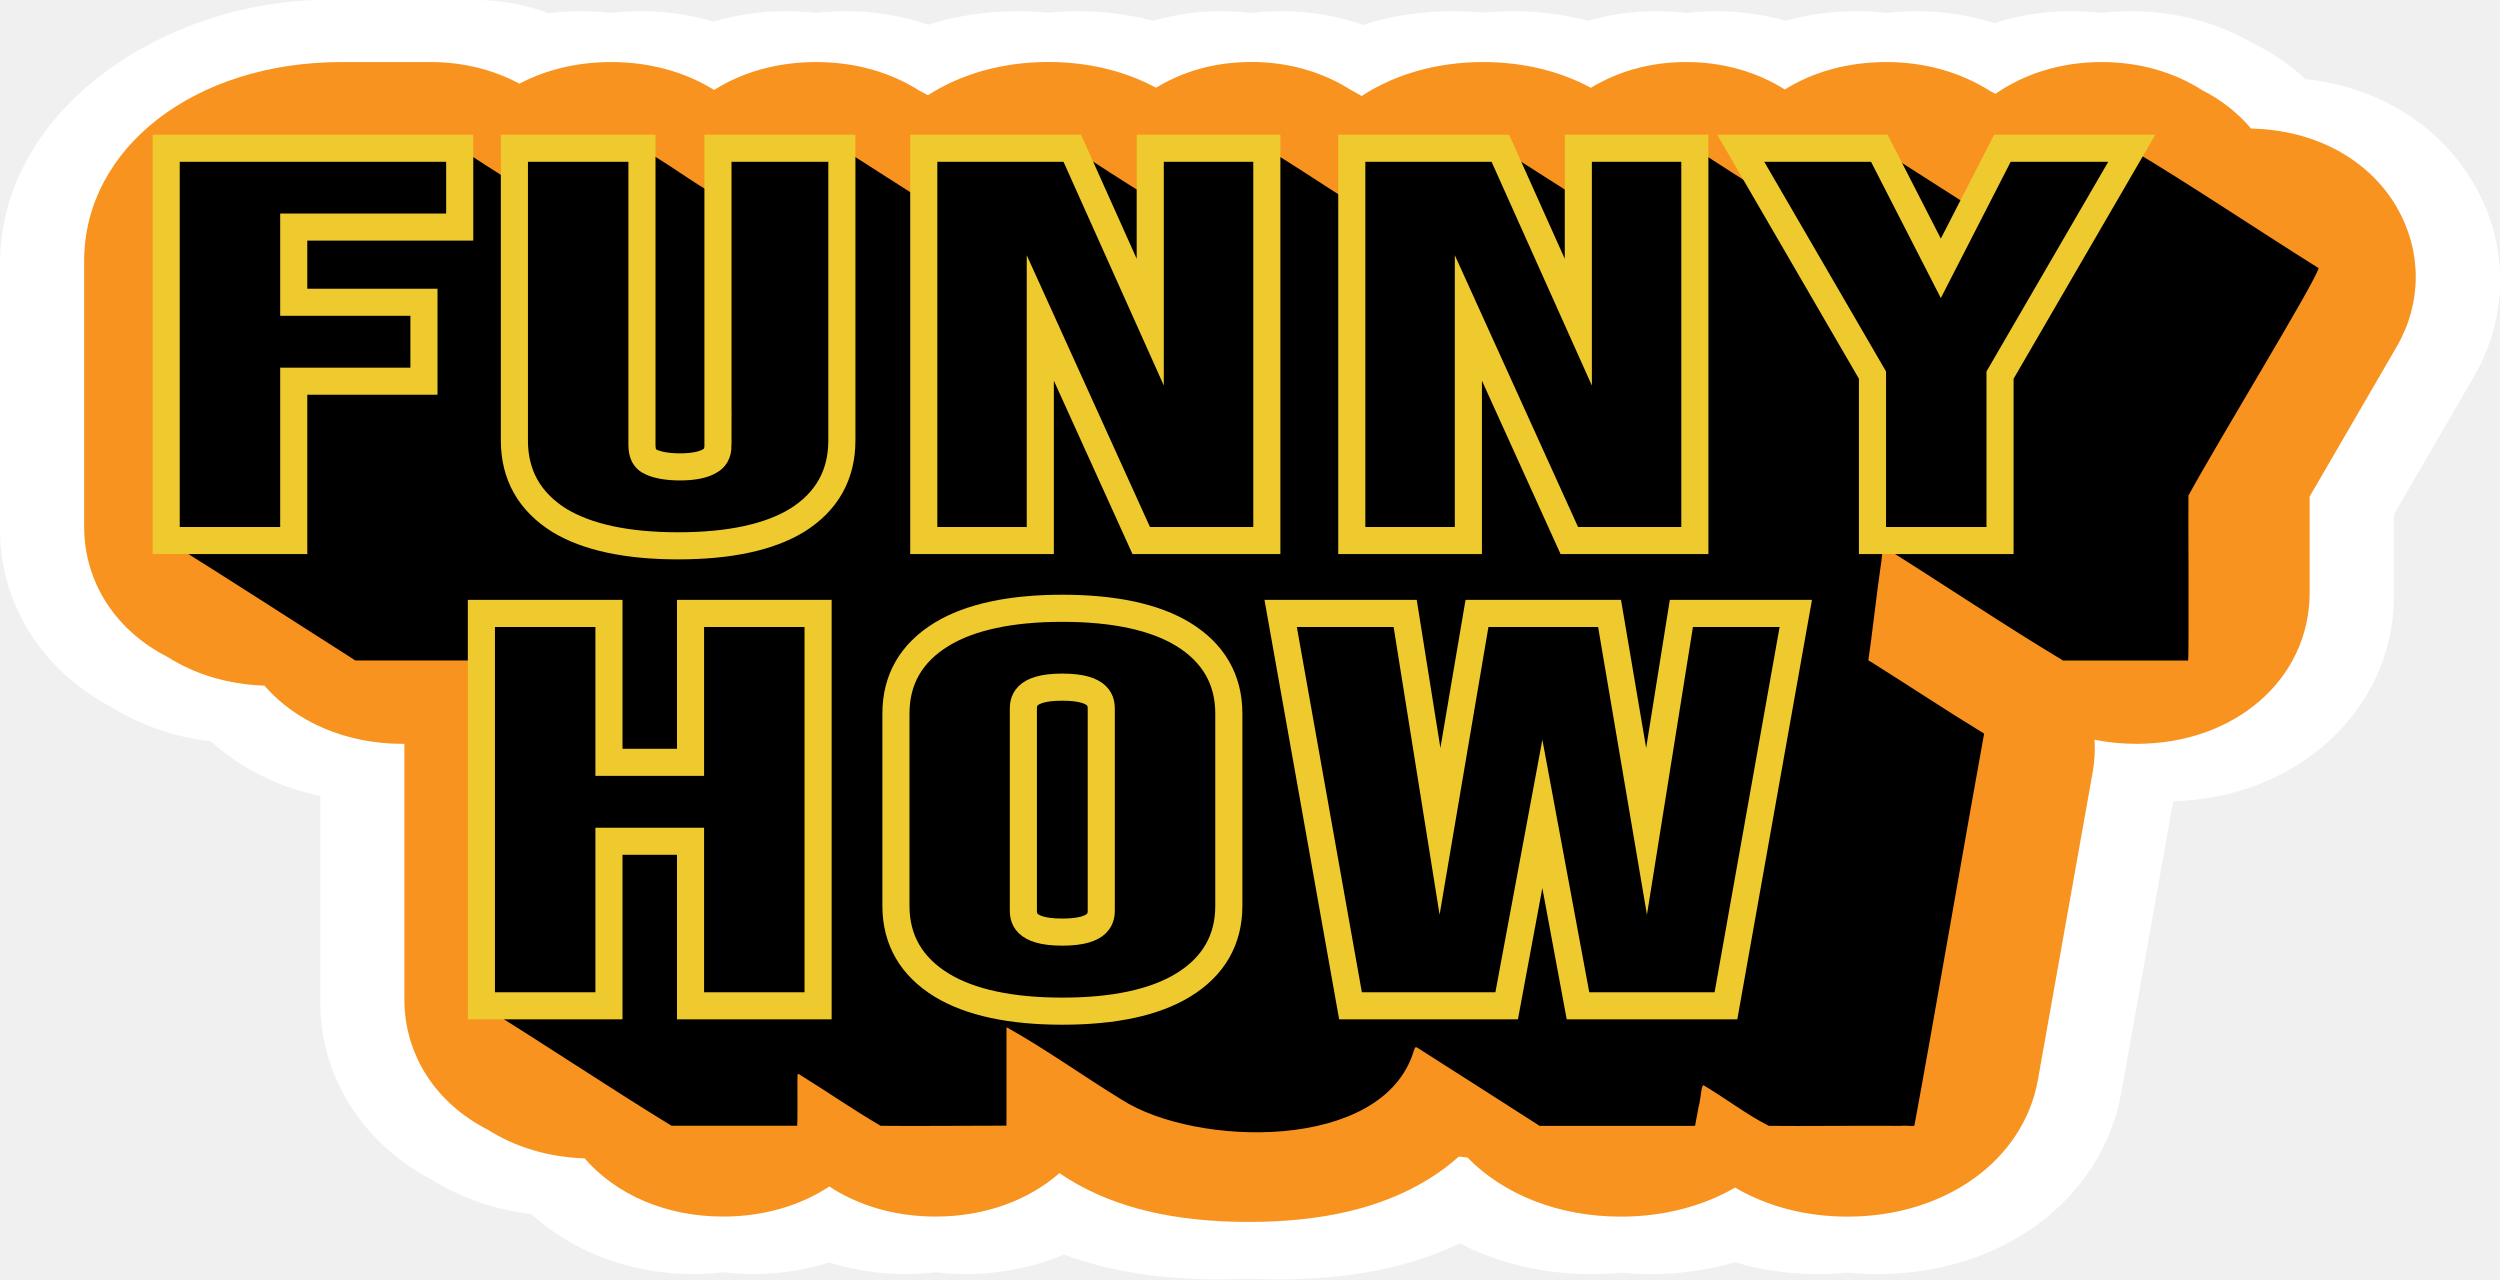
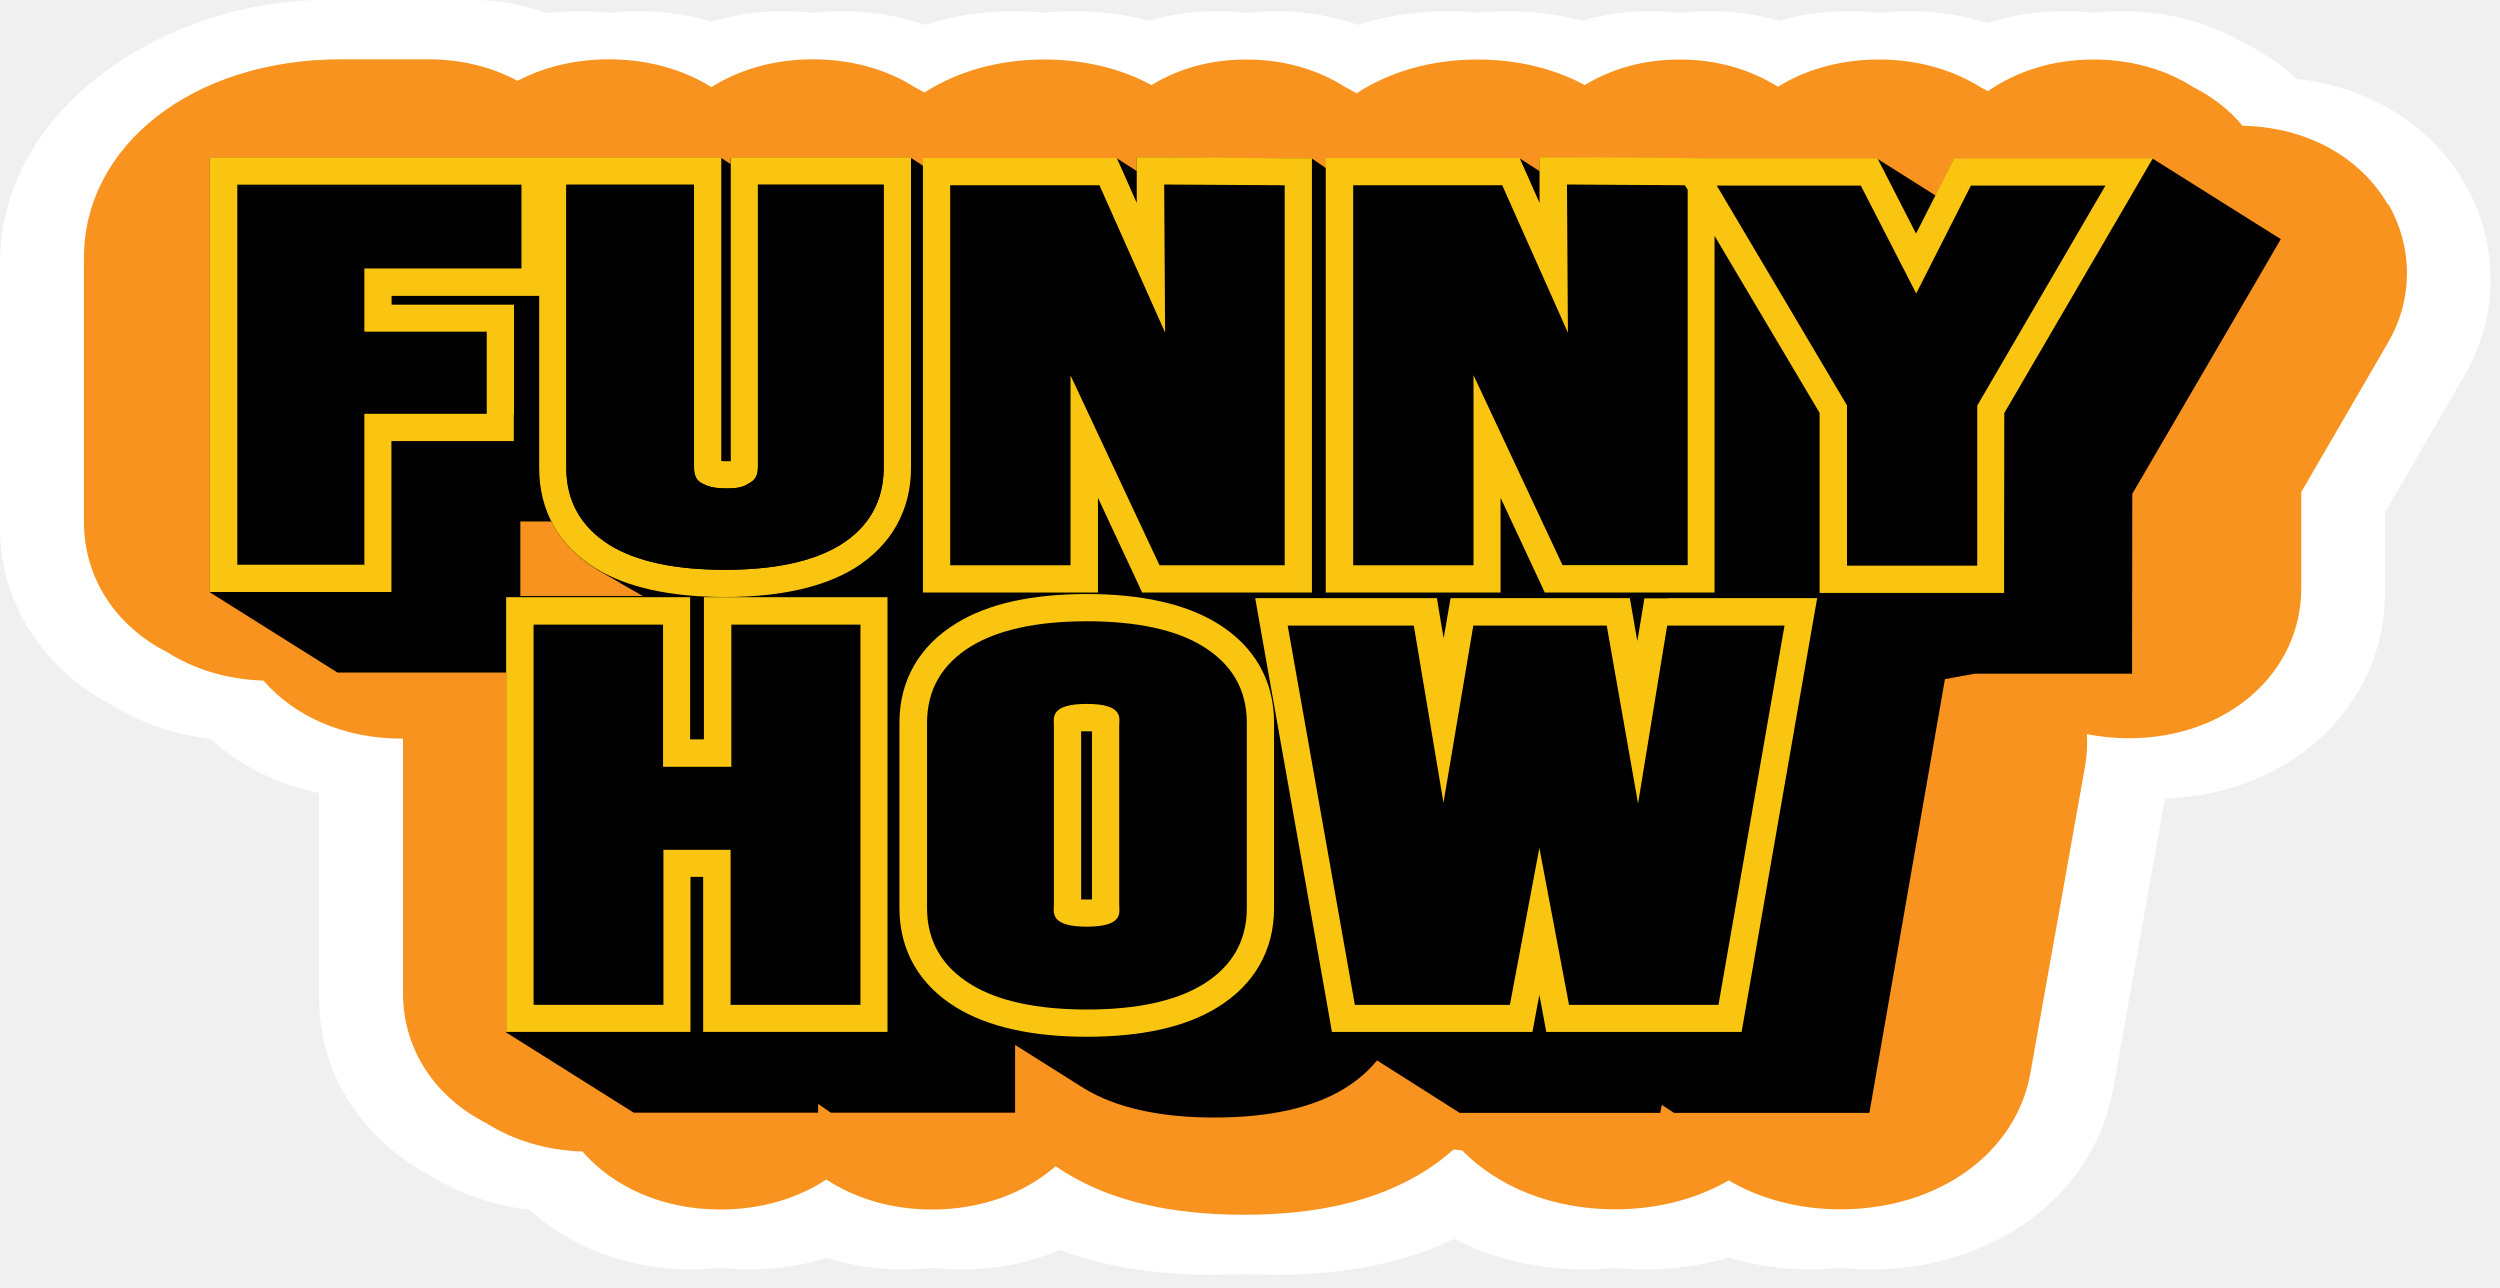
- <svg xmlns="http://www.w3.org/2000/svg" data-name="Layer 2" viewBox="0 0 369.03 188.86">
-   <path d="M365.19 27.19c-5.03-8.73-14.14-14.34-24.87-15.51-2.27-2.12-4.87-3.88-7.72-5.27-5.23-3.05-11.44-4.76-18-4.76-1.5 0-2.98.09-4.43.26-1.44-.17-2.91-.26-4.39-.26-3.98 0-7.81.62-11.37 1.77-3.61-1.15-7.5-1.77-11.54-1.77-1.5 0-2.97.09-4.42.25-1.44-.16-2.91-.25-4.4-.25-3.67 0-7.19.5-10.49 1.43-3.2-.93-6.63-1.43-10.22-1.43-1.5 0-2.96.1-4.4.27-1.44-.17-2.91-.27-4.42-.27-3.54 0-6.93.5-10.1 1.41-3.5-.91-7.23-1.41-11.11-1.41-1.5 0-2.96.08-4.4.22-1.45-.14-2.92-.22-4.42-.22-4.74 0-9.21.72-13.3 2.02-3.72-1.3-7.77-2.02-12.05-2.02-1.5 0-2.96.1-4.4.27-1.44-.17-2.91-.27-4.42-.27-3.54 0-6.93.5-10.1 1.41-3.5-.91-7.23-1.41-11.11-1.41-1.5 0-2.96.08-4.4.22-1.45-.14-2.92-.22-4.42-.22-4.73 0-9.19.71-13.27 2.01-3.75-1.3-7.85-2.01-12.16-2.01-1.5 0-2.97.09-4.41.26-1.44-.17-2.91-.26-4.4-.26-3.76 0-7.35.55-10.69 1.54-3.36-1-6.97-1.54-10.75-1.54-1.5 0-2.96.09-4.4.26-1.44-.16-2.92-.26-4.42-.26-1.64 0-3.26.11-4.83.3C77.6.68 73.95-.01 70.11-.01H48.16C24.9 0 0 15.69 0 39.05v39.14c0 11.33 6.56 21.02 16.51 26.22 4.24 2.63 9.22 4.4 14.64 5.03 4.32 3.93 9.87 6.76 16.13 8.05v30.47c0 11.33 6.56 21.02 16.51 26.22 4.24 2.63 9.22 4.4 14.64 5.03 6.04 5.49 14.46 8.85 23.91 8.85 1.5 0 2.98-.09 4.43-.26 1.44.16 2.9.26 4.39.26 3.97 0 7.76-.61 11.27-1.7 3.51 1.1 7.3 1.7 11.27 1.7 1.49 0 2.95-.09 4.39-.26 1.45.17 2.92.26 4.43.26 5.23 0 10.15-1.03 14.53-2.88 6.56 2.46 14.11 3.67 22.86 3.67 1.5 0 2.97-.04 4.41-.11 1.44.07 2.9.11 4.41.11 10.53 0 19.32-1.75 26.74-5.32 5.61 2.9 12.24 4.54 19.4 4.54 1.5 0 2.99-.07 4.44-.21 1.43.14 2.89.21 4.38.21 4.37 0 8.53-.62 12.4-1.75 3.81 1.14 7.92 1.75 12.23 1.75 1.48 0 2.94-.08 4.38-.22 1.45.15 2.94.22 4.44.22 18.38 0 33.18-11.01 35.99-26.79l7.66-43.01c18.35-.46 32.58-13.59 32.58-30.29V75.94l11.78-20.28c5.18-8.91 5.2-19.56.07-28.48Z" style="fill:#fff;stroke-width:0" />
-   <path d="M353.86 30.7c-4.14-7.19-12.17-11.54-21.57-11.72-1.98-2.34-4.44-4.26-7.26-5.69-4.14-2.65-9.26-4.13-14.83-4.13-5.91 0-11.35 1.7-15.64 4.69-.28-.15-.56-.3-.84-.44-4.27-2.71-9.54-4.25-15.25-4.25s-10.8 1.44-15.01 4.05c-4.05-2.55-9.05-4.05-14.51-4.05s-10.14 1.4-14.12 3.8c-4.53-2.45-9.98-3.8-15.91-3.8-6.9 0-13.08 1.85-17.92 5.01-.52-.31-1.06-.61-1.6-.89-4.07-2.6-9.12-4.13-14.64-4.13s-10.14 1.4-14.12 3.8c-4.53-2.45-9.98-3.8-15.91-3.8-6.82 0-12.94 1.81-17.76 4.91-.41-.24-.84-.47-1.27-.68-4.18-2.67-9.41-4.22-15.22-4.22s-10.92 1.51-15.07 4.12c-4.19-2.61-9.41-4.12-15.19-4.12-5.05 0-9.67 1.15-13.55 3.19-3.78-2.03-8.26-3.19-13.1-3.19H50.43c-21.67 0-38.01 12.64-38.01 29.4V77.7c0 8.42 4.82 15.47 12.31 19.27 3.96 2.53 8.86 4.05 14.3 4.24 4.59 5.29 11.9 8.59 20.44 8.59h.22v37.68c0 8.42 4.82 15.47 12.31 19.27 3.96 2.53 8.86 4.06 14.3 4.24 4.59 5.29 11.9 8.59 20.44 8.59 6.01 0 11.41-1.63 15.68-4.44 4.27 2.81 9.67 4.44 15.68 4.44 7.31 0 13.72-2.41 18.29-6.42.49.33.98.66 1.5.98 6.88 4.19 15.52 6.23 26.42 6.23s19.54-2.04 26.42-6.23c1.68-1.02 3.22-2.17 4.62-3.42.42.05.84.1 1.26.14 5.3 5.43 13.39 8.73 22.64 8.73 6.33 0 12.14-1.55 16.87-4.29 4.64 2.73 10.35 4.29 16.58 4.29 14.44 0 26-8.31 28.12-20.2l8.09-45.44c.28-1.58.36-3.18.27-4.76 1.97.4 4.04.61 6.19.61 14.57 0 25.56-9.59 25.56-22.31V73.3l12.86-22.14c3.72-6.41 3.74-14.06.05-20.47Z" style="fill:#f7931e;stroke-width:0" />
-   <path d="M342.21 39.55c-9.3-5.82-18.58-12.11-27.92-17.68-2.64 0-18.32-.01-18.68.01-1.07 1.92-2.52 4.91-3.65 7.07-.68 1.03-.58 2.03-1.35 1.39-4.38-2.81-8.88-5.64-13.22-8.45-.32-.06-2.8 0-6.01-.03-4.52-.01-10.25.01-14.31 0-.22-.02.87 1.65 1.85 3.39.93 1.6 1.91 3.26 2.04 3.53-3.46-2.08-7.14-4.54-10.61-6.74-.2-.15-.22-.19-.43-.18-3.24-.03-8.1.02-12.47 0-1.97.07-3.15-.14-4.46.07-.02.34 0 6.16-.01 7.1-.07.2-.16.09-.39-.03-3.67-2.36-7.46-4.72-11.13-7.12-3.05.07-13.15-.1-17.16-.03-2.22.08-3.41-.13-4.74.06-.03.35.03 7.24-.03 7.89-.04.08-.13.03-.27-.05-4.17-2.58-8.34-5.49-12.51-7.9-3.27-.03-8.08.02-12.47 0-1.97.07-3.15-.14-4.46.07-.05.46.09 6.2-.07 7.21-3.84-2.22-7.67-4.86-11.47-7.25-4.54.02-15.89-.07-21.04-.03h-.82c-.02 0-.03.02-.04.06-.02.34 0 6.52-.01 7.47-.05.24-.19.11-.38.02-3.83-2.46-7.75-4.92-11.54-7.38-.2-.15-.22-.19-.41-.18h-17.91c-.05 0-.08 0-.1.02-.05.02-.02.37-.03 1.09-.11 1.21.12 5.65-.05 6.01-3.86-2.06-7.63-5.1-11.5-7.12-3.61-.03-8.93.02-13.8 0-2.14.03-3.33-.03-4.67 0-.15.88.03 4.73-.08 5.14-2.68-1.53-5.49-3.45-8.13-5.15-1.23.01-2.23 0-3.8 0-9.55.02-29.88-.04-39.45.02.29 5.03-.21 16.64 0 23.87.03 13.47-.03 25.16 0 34 9.25 5.76 18.47 11.75 27.65 17.59.25.22.25.17.67.18h18.17c.03 1.07.08 4.08.05 8.94.11 13.59-.15 33.41.06 42 9.38 5.77 18.67 12.04 28 17.74h18.54c.12-.3 0-6.93.08-7.59.04-.09.15-.04.3.05 3.99 2.47 7.98 5.23 11.95 7.55 4.24.07 13.74-.03 18.57-.02.03-.02 0-13.12.01-14.53 5.6 3.1 11.37 7.25 17 10.69 10.89 7 38.56 7.77 43.11-7.16.15-.4.19-.73.53-.51 5.91 3.79 11.9 7.57 17.78 11.36.25.2.23.18.51.18h22.38c.52.04.29-.06.48-.8.09-.51.23-1.24.37-1.99.41-1.48.36-3.61.87-3.12 3.17 1.89 6.25 4.26 9.5 5.91 4.58.06 13.57-.05 19.38 0 1.49-.11 2.15.21 2.13-.17 2.34-12.48 8.36-47.37 10.27-57.73-5.58-3.4-11.1-7.07-16.67-10.57-.18-.14-.49-.15-.4-.41.45-2.91 1.16-9.3 1.79-13.68.32-1.62.15-3.4.68-2.76 8.76 5.48 17.44 11.34 26.25 16.63 4.1.01 17.49 0 18.46 0 .15-.71 0-23.22.05-24.35 4.71-8.61 18.95-31.88 19.22-33.6l-.07-.02Z" style="stroke-width:0;fill:#000" />
-   <path d="M24.53 79.79h18.83V56.27h19.22V44.62H43.36v-11.1h24.5V21.88H24.53v57.91zm81.46-14.15c0 1.48-.58 2.02-1.14 2.36-.92.6-2.47.92-4.48.92s-3.63-.32-4.61-.91c-.47-.3-1-.85-1-2.36V21.88H75.93v43.15c0 5.07 2.23 9.03 6.63 11.78 4.09 2.49 9.99 3.76 17.54 3.76s13.45-1.26 17.56-3.77c4.39-2.74 6.61-6.7 6.61-11.77V21.88h-18.29v43.77Zm63.8-18.09-11.51-25.67h-21.92v57.91h17.2V46.93l14.9 32.86H187V21.88h-17.21v25.67zm46.96-.62 14.9 32.86h18.53V21.88h-17.2v25.68l-11.51-25.68h-21.93v57.91h17.21V46.93zm78.83-25.05-9.09 17.73-9.08-17.73h-20.46l19.45 33.49v24.42h18.83V55.37l19.45-33.49h-19.1zm-193.65 90.65H89.89V90.55H71.06v57.92h18.83v-24.29h12.04v24.29h18.83V90.55h-18.83v21.98zm72.7-18.91c-4.18-2.54-10.17-3.83-17.81-3.83s-13.63 1.29-17.81 3.83c-4.49 2.74-6.76 6.67-6.76 11.71v28.38c0 5.03 2.28 8.97 6.76 11.71 4.18 2.55 10.17 3.84 17.81 3.84s13.63-1.29 17.81-3.84c4.49-2.74 6.76-6.67 6.76-11.71v-28.38c0-5.03-2.28-8.97-6.76-11.71Zm-12.07 11.16v29.46c0 1.09 0 3.35-5.75 3.35s-5.75-2.26-5.75-3.35v-29.46c0-1.09 0-3.35 5.75-3.35s5.75 2.26 5.75 3.35Zm80.49 17.94-5.46-32.17h-19.57l-5.46 32.17-5.14-32.17h-18.38l10.31 57.92h23.05l5.27-28.33 5.26 28.33h21.84l10.31-57.92h-16.89l-5.14 32.17z" style="stroke:#efca2f;stroke-miterlimit:10;stroke-width:4px;fill:#000" />
+ <svg xmlns="http://www.w3.org/2000/svg" width="134" height="69" fill="none">
+   <g clip-path="url(#a)">
+     <path d="M132.11 9.84c-1.82-3.16-5.11-5.19-9-5.61-.82-.77-1.76-1.4-2.79-1.91-1.89-1.1-4.14-1.72-6.51-1.72-.54 0-1.08.03-1.6.09-.52-.06-1.05-.09-1.59-.09-1.44 0-2.83.23-4.11.64C105.2.82 103.8.6 102.33.6c-.54 0-1.07.03-1.6.09-.52-.06-1.05-.09-1.59-.09-1.33 0-2.6.18-3.79.52-1.16-.34-2.4-.52-3.7-.52-.54 0-1.07.04-1.59.1-.52-.06-1.05-.1-1.6-.1-1.28 0-2.51.18-3.65.51C83.54.78 82.2.6 80.79.6c-.54 0-1.07.03-1.59.08C78.68.63 78.14.6 77.6.6c-1.71 0-3.33.26-4.81.73C71.45.86 69.98.6 68.43.6c-.54 0-1.07.04-1.59.1-.52-.06-1.05-.1-1.6-.1-1.28 0-2.51.18-3.65.51C60.32.78 58.98.6 57.57.6c-.54 0-1.07.03-1.59.08-.52-.05-1.06-.08-1.6-.08-1.71 0-3.32.26-4.8.73C48.22.86 46.74.6 45.18.6c-.54 0-1.07.03-1.6.09C43.06.63 42.53.6 41.99.6c-1.36 0-2.66.2-3.87.56C36.9.8 35.6.6 34.23.6c-.54 0-1.07.03-1.59.09-.52-.06-1.05-.09-1.6-.09-.6 0-1.18.04-1.75.11C28.07.25 26.75 0 25.36 0h-7.94C9.01 0 0 5.68 0 14.13v14.16c0 4.1 2.37 7.6 5.97 9.49 1.53.95 3.33 1.59 5.3 1.82 1.56 1.42 3.57 2.44 5.84 2.91v11.02c0 4.1 2.37 7.6 5.97 9.49 1.53.95 3.33 1.59 5.3 1.82 2.19 1.99 5.23 3.2 8.65 3.2.54 0 1.08-.03 1.6-.09.52.06 1.05.09 1.59.09 1.44 0 2.81-.22 4.08-.62 1.27.4 2.64.62 4.08.62.54 0 1.07-.03 1.59-.09.52.06 1.06.09 1.6.09 1.89 0 3.67-.37 5.25-1.04 2.37.89 5.1 1.33 8.27 1.33.54 0 1.08-.01 1.59-.04.52.03 1.05.04 1.59.04 3.81 0 6.99-.63 9.67-1.93 2.03 1.05 4.43 1.64 7.02 1.64.54 0 1.08-.03 1.61-.08.52.05 1.05.08 1.58.08 1.58 0 3.09-.22 4.48-.63 1.38.41 2.87.63 4.43.63.54 0 1.06-.03 1.58-.08.53.05 1.06.08 1.61.08 6.65 0 12-3.98 13.02-9.69l2.77-15.56c6.64-.17 11.79-4.92 11.79-10.96v-4.35l4.26-7.34c1.87-3.22 1.88-7.07.02-10.3Z" fill="#fff" />
+     <path d="M128 10.98c-1.5-2.6-4.4-4.17-7.8-4.24-.71-.85-1.6-1.54-2.62-2.06-1.5-.96-3.35-1.49-5.37-1.49-2.14 0-4.11.61-5.66 1.7-.1-.06-.2-.11-.3-.16-1.54-.98-3.45-1.54-5.52-1.54-2.07 0-3.91.52-5.43 1.46-1.47-.92-3.27-1.46-5.25-1.46s-3.67.5-5.11 1.37c-1.64-.89-3.61-1.37-5.75-1.37-2.5 0-4.73.67-6.48 1.81-.19-.11-.38-.22-.58-.32-1.47-.94-3.3-1.49-5.3-1.49s-3.67.5-5.11 1.37c-1.64-.89-3.61-1.37-5.75-1.37-2.47 0-4.68.65-6.42 1.77-.15-.09-.3-.17-.46-.25-1.51-.97-3.4-1.53-5.51-1.53s-3.95.55-5.45 1.49c-1.52-.95-3.4-1.49-5.49-1.49-1.83 0-3.5.42-4.9 1.15-1.37-.73-2.99-1.15-4.74-1.15h-4.75c-7.84 0-13.75 4.57-13.75 10.64v14.16c0 3.05 1.75 5.6 4.45 6.97 1.43.91 3.2 1.47 5.17 1.53 1.66 1.91 4.3 3.11 7.4 3.11h.08v13.63c0 3.05 1.74 5.6 4.45 6.97 1.43.91 3.21 1.47 5.17 1.53 1.66 1.91 4.3 3.11 7.4 3.11 2.17 0 4.13-.59 5.67-1.61 1.55 1.02 3.5 1.61 5.67 1.61 2.64 0 4.96-.87 6.62-2.32.18.12.36.24.54.35 2.49 1.52 5.62 2.25 9.56 2.25 3.94 0 7.07-.74 9.56-2.26.61-.37 1.16-.78 1.67-1.24.15.02.3.04.46.05 1.92 1.96 4.84 3.16 8.19 3.16 2.29 0 4.39-.56 6.1-1.55 1.68.99 3.74 1.55 6 1.55 5.22 0 9.41-3 10.17-7.31l2.93-16.44c.1-.57.13-1.15.1-1.72.71.14 1.46.22 2.24.22 5.27 0 9.25-3.47 9.25-8.07v-5.13l4.65-8.01c1.35-2.32 1.35-5.09.02-7.41l-.02.03Z" fill="#F7931E" />
+     <path d="M70.32 8.499h-1.45l-6.46-.05h-1.48v.72l-1.06-.68H49.48v.4l-.66-.43h-9.66v.34l-.51-.34h-27.4V31.749l6.84 4.3h9.04v19.29l6.84 4.3h9.88v-.47l.68.47h9.88v-3.63l3.7 2.33c1.69 1.03 4.04 1.56 6.98 1.56 2.94 0 5.29-.52 6.98-1.56.7-.43 1.27-.93 1.74-1.5l4.43 2.81h10.75l.08-.43.66.43h10.47l.21-1.21 3.54-20.33.3-1.71 1.6-.29h8.43v-1.46l.01-8.18 6.68-11.45 1.28-2.2-6.84-4.3h-10.65l-.41.8-.59 1.17-3.12-1.97h-8.72l-1.45-.02-6.46-.04h-1.48v.72l-1.06-.68H71.08v.52M27.82 27.949h1.73c.51 1 1.29 1.85 2.36 2.52 0 0 .02.01.03.02.01 0 .02.02.04.03.01 0 .02.01.03.02.01 0 .02.02.04.02.01 0 .02.01.03.02.01 0 .02.02.04.02.01 0 .02.01.03.02.01 0 .02.02.04.02.01 0 .02.01.03.02.01 0 .02.02.04.02.01 0 .02.01.03.02.01 0 .02.02.04.02.01 0 .02.01.03.02.01 0 .02.02.04.02.01 0 .02.01.03.02.01 0 .02.02.04.02.01 0 .02.01.03.02.01 0 .02.02.04.02.01 0 .02.01.03.02.01 0 .02.02.04.02.01 0 .02.01.03.02.01 0 .02.02.04.02.01 0 .02.01.03.02.01 0 .02.02.04.02.01 0 .02.01.03.02.01 0 .02.02.04.02.01 0 .02.01.03.02.01 0 .02.02.04.02.01 0 .02.01.03.02.01 0 .02.02.04.02.01 0 .02.01.03.02.01 0 .02.02.04.02.01 0 .02.01.03.02.01 0 .02.02.04.02.01 0 .02.01.03.02.01 0 .02.02.04.03.01 0 .02.01.03.02.01 0 .02.02.04.02.01 0 .02.01.03.02.01 0 .02.02.04.02.01 0 .02.01.03.02.01 0 .02.02.04.02.01 0 .02.01.03.02.01 0 .02.02.04.02.01 0 .02.01.03.02.01 0 .02.02.04.02.01 0 .02.01.03.02.01 0 .02.02.04.02.01 0 .02.01.03.02.01 0 .02.02.04.02.01 0 .02.01.03.02.01 0 .02.02.04.02.01 0 .02.01.03.02.01 0 .02.02.04.02.01 0 .02.01.03.02.01 0 .02.02.04.02.01 0 .02.01.03.02.01 0 .02.02.04.02.01 0 .02.01.03.02.01 0 .02.02.04.02.01 0 .02.01.03.02.01 0 .02.02.04.02.01 0 .02.01.03.02.01 0 .02.02.04.02.01 0 .02.01.03.02.01 0 .02.02.04.02.01 0 .02.01.03.02.01 0 .02.02.04.02.01 0 .02.01.03.02.01 0 .02.02.04.02.01 0 .02.01.03.02.01 0 .02.02.04.02.01 0 .02.01.03.02h-6.57v-4.07l-.07.07Z" fill="#000" />
+     <path d="M19.52 14.4h8.42V9.9H12.71V30.27h6.81v-8.09h6.57v-4.39h-6.57v-3.39Z" fill="#000" />
+     <path d="M27.55 22.18v-5.85h-6.56v-.47h7.91v9.22c0 2.29 1.04 4.15 3.02 5.38 1.68 1.03 4.01 1.54 6.94 1.54 2.93 0 5.26-.52 6.94-1.54 1.98-1.24 3.03-3.1 3.03-5.39V8.439h-9.66V24.72h-.21c-.12 0-.22 0-.3-.01V8.439H11.25V31.73h9.73v-8.09h6.56v-1.46h.01Zm2.8-12.28h6.84V25.029c0 .53.19.72.35.83.35.21.68.32 1.41.32.73 0 .94-.11 1.27-.32.2-.12.4-.31.4-.83V9.899h6.74V25.07c0 1.78-.78 3.18-2.33 4.14-1.44.88-3.52 1.33-6.18 1.33-2.66 0-4.73-.44-6.17-1.32-1.55-.97-2.33-2.36-2.33-4.14V9.899ZM26.09 22.18h-6.56v8.09h-6.81V9.899h15.23v4.49h-8.42v3.39h6.56v4.4Z" fill="#F9C511" />
+     <path d="M32.69 29.22c1.44.88 3.51 1.32 6.17 1.32 2.66 0 4.73-.44 6.18-1.33 1.54-.96 2.33-2.36 2.33-4.14V9.9h-6.74V25.03c0 .52-.2.71-.4.83-.32.21-.56.32-1.27.32s-1.06-.11-1.41-.32c-.16-.11-.35-.3-.35-.83V9.9h-6.84V25.07c0 1.78.78 3.18 2.33 4.14v.01Zm24.7-9.1 4.76 10.18h6.71V9.931l-6.46-.04.04 7.94-3.52-7.9h-7.98V30.301h6.45v-10.18Z" fill="#000" />
+     <path d="M57.39 31.76h1.46v-5.08l1.98 4.24.39.84h9.1V8.48h-1.45l-6.46-.05h-1.48v2.45l-.68-1.54-.39-.87h-10.39V31.76h7.92Zm-6.45-21.83h7.99l3.52 7.9-.05-7.94 6.46.04V30.3h-6.71l-4.77-10.18v10.18h-6.45V9.93h.01Z" fill="#F9C511" />
+     <path d="M90.46 30.301v-20.12l-.15-.25-6.31-.04.04 7.94-3.52-7.9h-7.98V30.301h6.44v-10.18l4.77 10.18h6.71Zm15.19-20.351-2.93 5.79-2.97-5.79h-7.73l6.98 11.78v8.59h6.971l.02-8.57 6.87-11.8h-7.21Z" fill="#000" />
+     <path d="M112.86 8.49h-8.11l-.41.8-1.64 3.23-1.66-3.24-.41-.79h-8.72l-1.45-.02-6.46-.04h-1.48v2.45l-.68-1.54-.39-.87h-10.39V31.76h9.37v-5.08l1.98 4.24.39.84h9.1v-19.12l5.63 9.49v9.65h9.89v-1.46l.01-8.18 6.68-11.45 1.28-2.2h-2.54.01ZM78.98 30.3h-6.45V9.93h7.99l3.52 7.9-.05-7.94 6.32.04.15.24v20.12h-6.71l-4.77-10.18v10.19Zm26.99.02h-6.97v-8.59l-6.98-11.78h7.72l2.97 5.78 2.93-5.78h7.21l-6.87 11.79v8.57l-.01.01Z" fill="#F9C511" />
+     <path d="M39.19 41.089h-3.66v-7.62h-6.94v20.39h6.96v-8.31h3.61v8.31h6.96V33.469h-6.93v7.62Z" fill="#000" />
+     <path d="M39.19 32.01h-1.46v7.62h-.74v-7.62h-9.86v23.3h9.88v-8.31h.68v8.31h9.88v-23.3h-8.38Zm6.93 21.85h-6.96v-8.31h-3.6v8.31h-6.96v-20.38h6.94v7.62h3.66v-7.62h6.92v20.38Z" fill="#F9C511" />
+     <path d="M64.47 34.639c-1.46-.89-3.55-1.34-6.21-1.34s-4.76.45-6.21 1.34c-1.57.96-2.36 2.34-2.36 4.1v9.93c0 1.76.79 3.14 2.36 4.1 1.46.89 3.55 1.34 6.21 1.34s4.76-.45 6.21-1.34c1.57-.96 2.36-2.34 2.36-4.1v-9.93c0-1.76-.79-3.14-2.36-4.1Zm-6.22 15.03c-2.01 0-1.76-.79-1.76-1.17v-9.6c0-.38-.25-1.17 1.76-1.17s1.74.79 1.74 1.17v9.6c0 .38.27 1.17-1.74 1.17Z" fill="#000" />
+     <path d="M65.23 33.4c-1.69-1.03-4.04-1.56-6.98-1.56-2.94 0-5.29.52-6.98 1.56-2 1.22-3.06 3.07-3.06 5.34v9.93c0 2.27 1.06 4.12 3.06 5.34 1.69 1.03 4.04 1.56 6.98 1.56 2.94 0 5.29-.52 6.98-1.56 2-1.22 3.06-3.07 3.06-5.34v-9.93c0-2.27-1.06-4.12-3.06-5.34Zm1.6 15.27c0 1.76-.79 3.14-2.36 4.1-1.46.89-3.55 1.34-6.21 1.34s-4.76-.45-6.21-1.34c-1.57-.96-2.36-2.34-2.36-4.1v-9.93c0-1.76.79-3.14 2.36-4.1 1.46-.89 3.55-1.34 6.21-1.34s4.76.45 6.21 1.34c1.57.96 2.36 2.34 2.36 4.1v9.93Z" fill="#F9C511" />
+     <path d="M58.25 37.73c-2.01 0-1.76.79-1.76 1.17v9.6c0 .38-.25 1.17 1.76 1.17s1.74-.79 1.74-1.17v-9.6c0-.38.27-1.17-1.74-1.17Zm-.3 1.47h.58v9.01h-.58v-9.01Z" fill="#F9C511" />
+     <path d="m89.379 33.529-1.56 9.53-1.69-9.53h-7.15l-1.6 9.5-1.59-9.5h-6.77l3.6 20.33h8.31l1.58-8.41 1.59 8.41h8.03l3.54-20.33h-6.29Z" fill="#000" />
+     <path d="M89.38 32.071h-1.24l-.2 1.22-.18 1.07-.19-1.09-.21-1.21h-9.61l-.21 1.22-.16.93-.16-.93-.2-1.22h-9.74l.3 1.71 3.6 20.33.21 1.21h10.75l.22-1.19.15-.79.15.79.22 1.19h10.47l.21-1.21 3.54-20.33.3-1.71h-8.02v.01Zm-5.28 21.79-1.59-8.41-1.58 8.41h-8.31l-3.6-20.33h6.76l1.59 9.5 1.6-9.5h7.15l1.68 9.54 1.56-9.54h6.29l-3.54 20.33h-8.03.02Z" fill="#F9C511" />
+   </g>
+   <defs>
+     <clipPath id="a">
+       <path fill="#fff" d="M0 0h133.49v68.32H0z" />
+     </clipPath>
+   </defs>
</svg>
